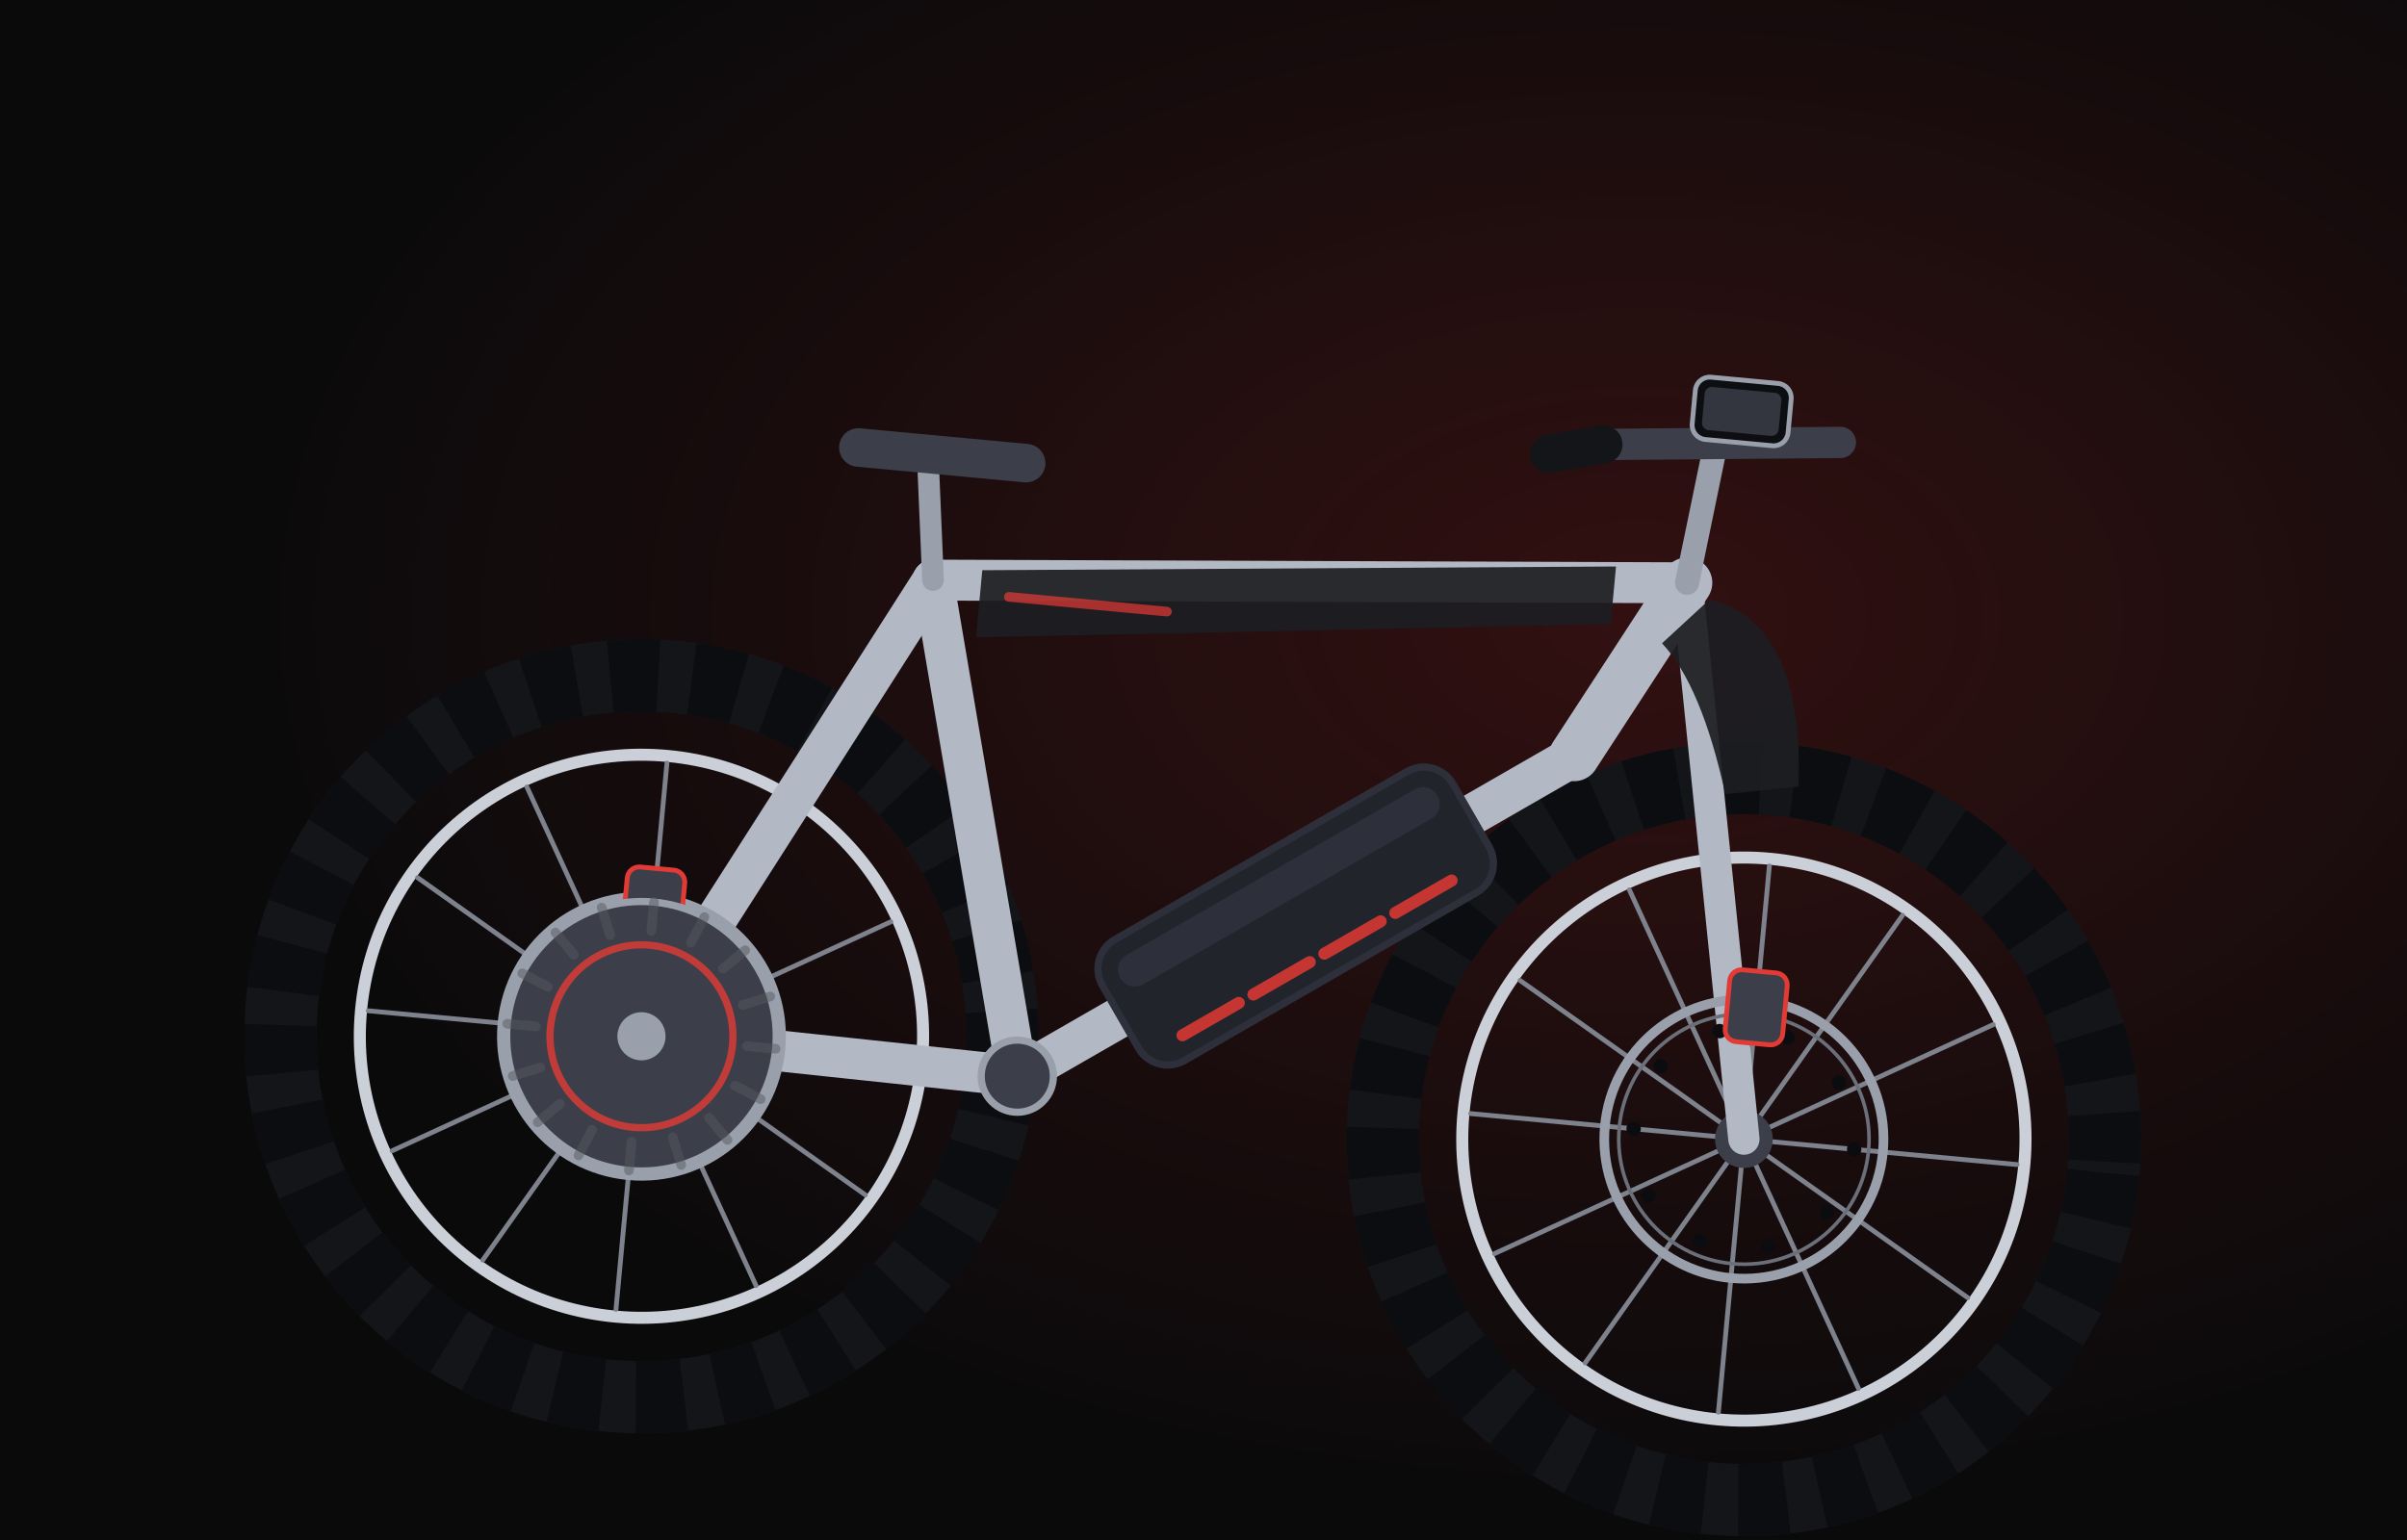
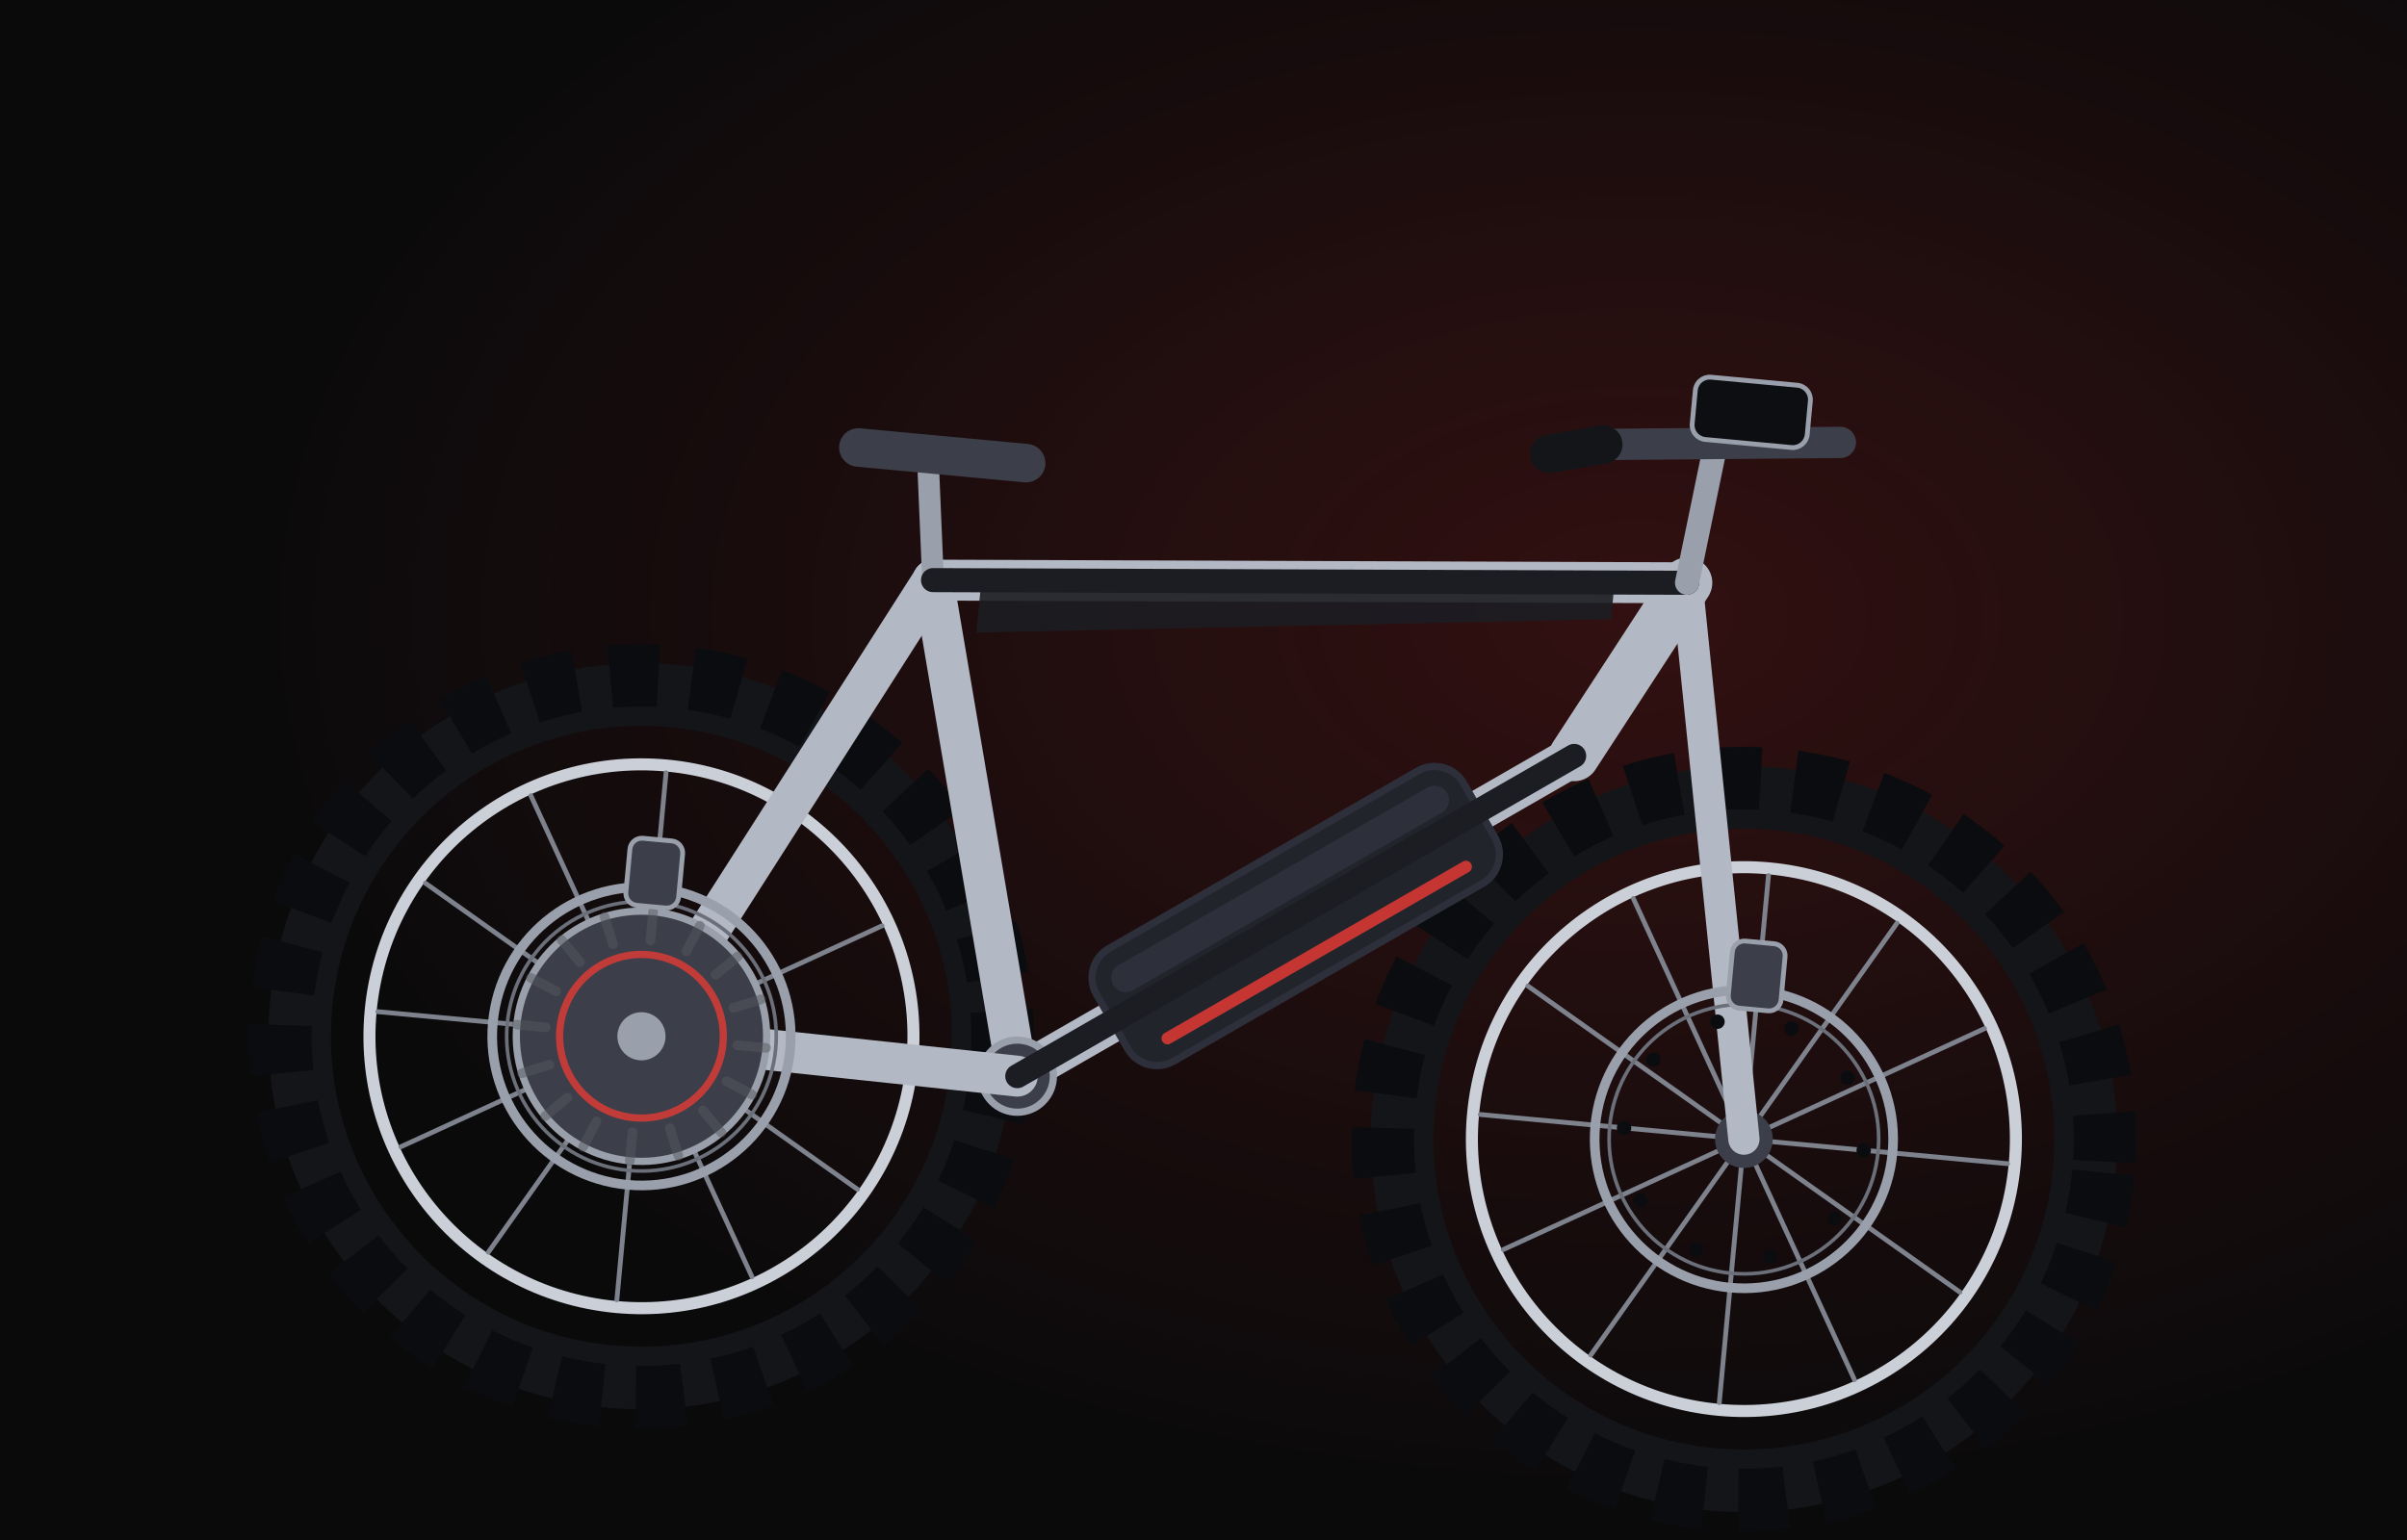
<svg xmlns="http://www.w3.org/2000/svg" viewBox="0 0 1000 640" width="1000" height="640">
  <defs>
    <radialGradient id="glow" cx="67.9%" cy="40%" r="58%">
      <stop offset="0%" stop-color="#d42a28" stop-opacity="0.20" />
      <stop offset="100%" stop-color="#d42a28" stop-opacity="0" />
    </radialGradient>
    <linearGradient id="sweep" x1="0" y1="0" x2="1" y2="0">
      <stop offset="0%" stop-color="#ffffff" stop-opacity="0" />
      <stop offset="50%" stop-color="#ffffff" stop-opacity="0.10" />
      <stop offset="55%" stop-color="#d42a28" stop-opacity="0.25" />
      <stop offset="100%" stop-color="#d42a28" stop-opacity="0" />
    </linearGradient>
  </defs>
  <rect width="1000" height="640" fill="#0a0a0b" />
  <rect width="1000" height="640" fill="url(#glow)" />
  <g transform="translate(500 350) rotate(5.33) scale(1.000) translate(-500 -350)">
+     <g opacity="1.000" transform="translate(0 0.0)" />
    <g opacity="1.000" transform="translate(0 0.0)">
-       <circle cx="275" cy="452" r="150" fill="none" stroke="#141519" stroke-width="30" />
-       <circle cx="275" cy="452" r="150" fill="none" stroke="#0c0d10" stroke-width="30" stroke-dasharray="20 14" />
-       <circle cx="275" cy="452" r="117" fill="none" stroke="#cbd0d8" stroke-width="5" />
-       <line x1="275" y1="452" x2="389" y2="452" stroke="#7d828d" stroke-width="2" stroke-linecap="round" />
-       <line x1="275" y1="452" x2="373.727" y2="509" stroke="#7d828d" stroke-width="2" stroke-linecap="round" />
-       <line x1="275" y1="452" x2="332" y2="550.727" stroke="#7d828d" stroke-width="2" stroke-linecap="round" />
-       <line x1="275" y1="452" x2="275" y2="566" stroke="#7d828d" stroke-width="2" stroke-linecap="round" />
-       <line x1="275" y1="452" x2="218" y2="550.727" stroke="#7d828d" stroke-width="2" stroke-linecap="round" />
-       <line x1="275" y1="452" x2="176.273" y2="509" stroke="#7d828d" stroke-width="2" stroke-linecap="round" />
-       <line x1="275" y1="452" x2="161" y2="452" stroke="#7d828d" stroke-width="2" stroke-linecap="round" />
-       <line x1="275" y1="452" x2="176.273" y2="395" stroke="#7d828d" stroke-width="2" stroke-linecap="round" />
-       <line x1="275" y1="452" x2="218" y2="353.273" stroke="#7d828d" stroke-width="2" stroke-linecap="round" />
-       <line x1="275" y1="452" x2="275" y2="338" stroke="#7d828d" stroke-width="2" stroke-linecap="round" />
-       <line x1="275" y1="452" x2="332" y2="353.273" stroke="#7d828d" stroke-width="2" stroke-linecap="round" />
-       <line x1="275" y1="452" x2="373.727" y2="395" stroke="#7d828d" stroke-width="2" stroke-linecap="round" />
+       <circle cx="275" cy="452" r="142" fill="none" stroke="#141519" stroke-width="26" />
+       <circle cx="275" cy="452" r="113" fill="none" stroke="#cbd0d8" stroke-width="5" />
+       <line x1="275" y1="452" x2="385" y2="452" stroke="#7d828d" stroke-width="2" stroke-linecap="round" />
+       <line x1="275" y1="452" x2="370.263" y2="507" stroke="#7d828d" stroke-width="2" stroke-linecap="round" />
+       <line x1="275" y1="452" x2="330" y2="547.263" stroke="#7d828d" stroke-width="2" stroke-linecap="round" />
+       <line x1="275" y1="452" x2="275" y2="562" stroke="#7d828d" stroke-width="2" stroke-linecap="round" />
+       <line x1="275" y1="452" x2="220" y2="547.263" stroke="#7d828d" stroke-width="2" stroke-linecap="round" />
+       <line x1="275" y1="452" x2="179.737" y2="507" stroke="#7d828d" stroke-width="2" stroke-linecap="round" />
+       <line x1="275" y1="452" x2="165" y2="452" stroke="#7d828d" stroke-width="2" stroke-linecap="round" />
+       <line x1="275" y1="452" x2="179.737" y2="397" stroke="#7d828d" stroke-width="2" stroke-linecap="round" />
+       <line x1="275" y1="452" x2="220" y2="356.737" stroke="#7d828d" stroke-width="2" stroke-linecap="round" />
+       <line x1="275" y1="452" x2="275" y2="342" stroke="#7d828d" stroke-width="2" stroke-linecap="round" />
+       <line x1="275" y1="452" x2="330" y2="356.737" stroke="#7d828d" stroke-width="2" stroke-linecap="round" />
+       <line x1="275" y1="452" x2="370.263" y2="397" stroke="#7d828d" stroke-width="2" stroke-linecap="round" />
      <circle cx="275" cy="452" r="12" fill="#3c3f49" />
-       <circle cx="735" cy="452" r="150" fill="none" stroke="#141519" stroke-width="30" />
-       <circle cx="735" cy="452" r="150" fill="none" stroke="#0c0d10" stroke-width="30" stroke-dasharray="20 14" />
-       <circle cx="735" cy="452" r="117" fill="none" stroke="#cbd0d8" stroke-width="5" />
-       <line x1="735" y1="452" x2="849" y2="452" stroke="#7d828d" stroke-width="2" stroke-linecap="round" />
-       <line x1="735" y1="452" x2="833.727" y2="509" stroke="#7d828d" stroke-width="2" stroke-linecap="round" />
-       <line x1="735" y1="452" x2="792" y2="550.727" stroke="#7d828d" stroke-width="2" stroke-linecap="round" />
-       <line x1="735" y1="452" x2="735" y2="566" stroke="#7d828d" stroke-width="2" stroke-linecap="round" />
-       <line x1="735" y1="452" x2="678" y2="550.727" stroke="#7d828d" stroke-width="2" stroke-linecap="round" />
-       <line x1="735" y1="452" x2="636.273" y2="509" stroke="#7d828d" stroke-width="2" stroke-linecap="round" />
-       <line x1="735" y1="452" x2="621" y2="452" stroke="#7d828d" stroke-width="2" stroke-linecap="round" />
-       <line x1="735" y1="452" x2="636.273" y2="395" stroke="#7d828d" stroke-width="2" stroke-linecap="round" />
-       <line x1="735" y1="452" x2="678" y2="353.273" stroke="#7d828d" stroke-width="2" stroke-linecap="round" />
-       <line x1="735" y1="452" x2="735" y2="338" stroke="#7d828d" stroke-width="2" stroke-linecap="round" />
-       <line x1="735" y1="452" x2="792" y2="353.273" stroke="#7d828d" stroke-width="2" stroke-linecap="round" />
-       <line x1="735" y1="452" x2="833.727" y2="395" stroke="#7d828d" stroke-width="2" stroke-linecap="round" />
+       <circle cx="735" cy="452" r="142" fill="none" stroke="#141519" stroke-width="26" />
+       <circle cx="735" cy="452" r="113" fill="none" stroke="#cbd0d8" stroke-width="5" />
+       <line x1="735" y1="452" x2="845" y2="452" stroke="#7d828d" stroke-width="2" stroke-linecap="round" />
+       <line x1="735" y1="452" x2="830.263" y2="507" stroke="#7d828d" stroke-width="2" stroke-linecap="round" />
+       <line x1="735" y1="452" x2="790" y2="547.263" stroke="#7d828d" stroke-width="2" stroke-linecap="round" />
+       <line x1="735" y1="452" x2="735" y2="562" stroke="#7d828d" stroke-width="2" stroke-linecap="round" />
+       <line x1="735" y1="452" x2="680" y2="547.263" stroke="#7d828d" stroke-width="2" stroke-linecap="round" />
+       <line x1="735" y1="452" x2="639.737" y2="507" stroke="#7d828d" stroke-width="2" stroke-linecap="round" />
+       <line x1="735" y1="452" x2="625" y2="452" stroke="#7d828d" stroke-width="2" stroke-linecap="round" />
+       <line x1="735" y1="452" x2="639.737" y2="397" stroke="#7d828d" stroke-width="2" stroke-linecap="round" />
+       <line x1="735" y1="452" x2="680" y2="356.737" stroke="#7d828d" stroke-width="2" stroke-linecap="round" />
+       <line x1="735" y1="452" x2="735" y2="342" stroke="#7d828d" stroke-width="2" stroke-linecap="round" />
+       <line x1="735" y1="452" x2="790" y2="356.737" stroke="#7d828d" stroke-width="2" stroke-linecap="round" />
+       <line x1="735" y1="452" x2="830.263" y2="397" stroke="#7d828d" stroke-width="2" stroke-linecap="round" />
      <circle cx="735" cy="452" r="12" fill="#3c3f49" />
+     </g>
+     <g opacity="1.000" transform="translate(0 0.0)">
+       <circle cx="275" cy="452" r="150" fill="none" stroke="#0b0c0f" stroke-width="26" stroke-dasharray="20 14" />
+       <circle cx="735" cy="452" r="150" fill="none" stroke="#0b0c0f" stroke-width="26" stroke-dasharray="20 14" />
    </g>
    <g opacity="1.000" transform="translate(0 0.0)">
      <line x1="432" y1="454" x2="650" y2="300" stroke="#b3b9c4" stroke-width="17" stroke-linecap="round" />
      <line x1="378" y1="252" x2="690" y2="224" stroke="#b3b9c4" stroke-width="17" stroke-linecap="round" />
      <line x1="432" y1="454" x2="378" y2="252" stroke="#b3b9c4" stroke-width="17" stroke-linecap="round" />
      <line x1="650" y1="300" x2="690" y2="224" stroke="#b3b9c4" stroke-width="21" stroke-linecap="round" />
+       <line x1="690" y1="224" x2="735" y2="452" stroke="#b3b9c4" stroke-width="13" stroke-linecap="round" />
+       <circle cx="432" cy="454" r="15" fill="#3c3f49" stroke="#9aa0ab" stroke-width="3" />
      <line x1="432" y1="454" x2="275" y2="452" stroke="#b3b9c4" stroke-width="17" stroke-linecap="round" />
      <line x1="275" y1="452" x2="378" y2="252" stroke="#b3b9c4" stroke-width="17" stroke-linecap="round" />
-       <line x1="690" y1="224" x2="735" y2="452" stroke="#b3b9c4" stroke-width="13" stroke-linecap="round" />
+     </g>
+     <g opacity="1.000" transform="translate(0 0.0)">
      <line x1="378" y1="252" x2="372" y2="208" stroke="#9aa0ab" stroke-width="9" stroke-linecap="round" />
      <rect x="334" y="192" width="86" height="16" rx="8" fill="#3c3f49" />
-       <circle cx="432" cy="454" r="15" fill="#3c3f49" stroke="#9aa0ab" stroke-width="3" />
    </g>
    <g opacity="1.000" transform="translate(0 0.0)">
-       <circle cx="735" cy="452" r="58" fill="none" stroke="#9aa0ab" stroke-width="4" />
-       <circle cx="735" cy="452" r="52" fill="none" stroke="#6b6f79" stroke-width="1.5" />
-       <circle cx="781" cy="452" r="3" fill="#0b0c0f" />
-       <circle cx="772.215" cy="479.038" r="3" fill="#0b0c0f" />
-       <circle cx="749.215" cy="495.749" r="3" fill="#0b0c0f" />
-       <circle cx="720.785" cy="495.749" r="3" fill="#0b0c0f" />
-       <circle cx="697.785" cy="479.038" r="3" fill="#0b0c0f" />
-       <circle cx="689" cy="452" r="3" fill="#0b0c0f" />
-       <circle cx="697.785" cy="424.962" r="3" fill="#0b0c0f" />
-       <circle cx="720.785" cy="408.251" r="3" fill="#0b0c0f" />
-       <circle cx="749.215" cy="408.251" r="3" fill="#0b0c0f" />
-       <circle cx="772.215" cy="424.962" r="3" fill="#0b0c0f" />
-       <rect x="723" y="382" width="24" height="30" rx="5" fill="#3c3f49" stroke="#e23a34" stroke-width="2" />
-       <circle cx="275" cy="452" r="58" fill="none" stroke="#9aa0ab" stroke-width="4" />
-       <circle cx="275" cy="452" r="52" fill="none" stroke="#6b6f79" stroke-width="1.5" />
-       <circle cx="321" cy="452" r="3" fill="#0b0c0f" />
-       <circle cx="312.215" cy="479.038" r="3" fill="#0b0c0f" />
-       <circle cx="289.215" cy="495.749" r="3" fill="#0b0c0f" />
-       <circle cx="260.785" cy="495.749" r="3" fill="#0b0c0f" />
-       <circle cx="237.785" cy="479.038" r="3" fill="#0b0c0f" />
-       <circle cx="229" cy="452" r="3" fill="#0b0c0f" />
-       <circle cx="237.785" cy="424.962" r="3" fill="#0b0c0f" />
-       <circle cx="260.785" cy="408.251" r="3" fill="#0b0c0f" />
-       <circle cx="289.215" cy="408.251" r="3" fill="#0b0c0f" />
-       <circle cx="312.215" cy="424.962" r="3" fill="#0b0c0f" />
-       <rect x="263" y="382" width="24" height="30" rx="5" fill="#3c3f49" stroke="#e23a34" stroke-width="2" />
+       <circle cx="735" cy="452" r="62" fill="none" stroke="#9aa0ab" stroke-width="4" />
+       <circle cx="735" cy="452" r="56" fill="none" stroke="#6b6f79" stroke-width="1.5" />
+       <circle cx="785" cy="452" r="3" fill="#0b0c0f" />
+       <circle cx="775.451" cy="481.389" r="3" fill="#0b0c0f" />
+       <circle cx="750.451" cy="499.553" r="3" fill="#0b0c0f" />
+       <circle cx="719.549" cy="499.553" r="3" fill="#0b0c0f" />
+       <circle cx="694.549" cy="481.389" r="3" fill="#0b0c0f" />
+       <circle cx="685" cy="452" r="3" fill="#0b0c0f" />
+       <circle cx="694.549" cy="422.611" r="3" fill="#0b0c0f" />
+       <circle cx="719.549" cy="404.447" r="3" fill="#0b0c0f" />
+       <circle cx="750.451" cy="404.447" r="3" fill="#0b0c0f" />
+       <circle cx="775.451" cy="422.611" r="3" fill="#0b0c0f" />
+       <circle cx="275" cy="452" r="62" fill="none" stroke="#9aa0ab" stroke-width="4" />
+       <circle cx="275" cy="452" r="56" fill="none" stroke="#6b6f79" stroke-width="1.5" />
+       <circle cx="325" cy="452" r="3" fill="#0b0c0f" />
+       <circle cx="315.451" cy="481.389" r="3" fill="#0b0c0f" />
+       <circle cx="290.451" cy="499.553" r="3" fill="#0b0c0f" />
+       <circle cx="259.549" cy="499.553" r="3" fill="#0b0c0f" />
+       <circle cx="234.549" cy="481.389" r="3" fill="#0b0c0f" />
+       <circle cx="225" cy="452" r="3" fill="#0b0c0f" />
+       <circle cx="234.549" cy="422.611" r="3" fill="#0b0c0f" />
+       <circle cx="259.549" cy="404.447" r="3" fill="#0b0c0f" />
+       <circle cx="290.451" cy="404.447" r="3" fill="#0b0c0f" />
+       <circle cx="315.451" cy="422.611" r="3" fill="#0b0c0f" />
    </g>
    <g opacity="1.000" transform="translate(0 0.0)">
      <g transform="translate(541 377) rotate(-35.23823)">
-         <rect x="-84" y="-29" width="168" height="58" rx="14" fill="#22242c" stroke="#2d303a" stroke-width="3" />
-         <rect x="-76" y="-21" width="152" height="14" rx="7" fill="#2d303a" />
-         <rect x="-68" y="17" width="32" height="5" rx="2.5" fill="#e23a34" opacity="0.85" />
-         <rect x="-34" y="17" width="32" height="5" rx="2.5" fill="#e23a34" opacity="0.85" />
-         <rect x="0" y="17" width="32" height="5" rx="2.5" fill="#e23a34" opacity="0.85" />
-         <rect x="34" y="17" width="32" height="5" rx="2.5" fill="#e23a34" opacity="0.85" />
+         <rect x="-88" y="-27" width="176" height="54" rx="14" fill="#22242c" stroke="#2d303a" stroke-width="3" />
+         <rect x="-80" y="-19" width="160" height="12" rx="6" fill="#2d303a" />
+         <rect x="-74" y="15" width="148" height="5" rx="2.5" fill="#e23a34" opacity="0.85" />
      </g>
    </g>
    <g opacity="1.000" transform="translate(0 0.0)">
-       <circle cx="275" cy="452" r="56" fill="#3c3f49" stroke="#9aa0ab" stroke-width="3" />
-       <line x1="319" y1="452" x2="331" y2="452" stroke="#54586180" stroke-width="4" stroke-linecap="round" />
-       <line x1="315.651" y1="468.838" x2="326.737" y2="473.43" stroke="#54586180" stroke-width="4" stroke-linecap="round" />
-       <line x1="306.113" y1="483.113" x2="314.598" y2="491.598" stroke="#54586180" stroke-width="4" stroke-linecap="round" />
-       <line x1="291.838" y1="492.651" x2="296.43" y2="503.737" stroke="#54586180" stroke-width="4" stroke-linecap="round" />
-       <line x1="275" y1="496" x2="275" y2="508" stroke="#54586180" stroke-width="4" stroke-linecap="round" />
-       <line x1="258.162" y1="492.651" x2="253.57" y2="503.737" stroke="#54586180" stroke-width="4" stroke-linecap="round" />
-       <line x1="243.887" y1="483.113" x2="235.402" y2="491.598" stroke="#54586180" stroke-width="4" stroke-linecap="round" />
-       <line x1="234.349" y1="468.838" x2="223.263" y2="473.43" stroke="#54586180" stroke-width="4" stroke-linecap="round" />
-       <line x1="231" y1="452" x2="219" y2="452" stroke="#54586180" stroke-width="4" stroke-linecap="round" />
-       <line x1="234.349" y1="435.162" x2="223.263" y2="430.57" stroke="#54586180" stroke-width="4" stroke-linecap="round" />
-       <line x1="243.887" y1="420.887" x2="235.402" y2="412.402" stroke="#54586180" stroke-width="4" stroke-linecap="round" />
-       <line x1="258.162" y1="411.349" x2="253.57" y2="400.263" stroke="#54586180" stroke-width="4" stroke-linecap="round" />
-       <line x1="275" y1="408" x2="275" y2="396" stroke="#54586180" stroke-width="4" stroke-linecap="round" />
-       <line x1="291.838" y1="411.349" x2="296.43" y2="400.263" stroke="#54586180" stroke-width="4" stroke-linecap="round" />
-       <line x1="306.113" y1="420.887" x2="314.598" y2="412.402" stroke="#54586180" stroke-width="4" stroke-linecap="round" />
-       <line x1="315.651" y1="435.162" x2="326.737" y2="430.57" stroke="#54586180" stroke-width="4" stroke-linecap="round" />
-       <circle cx="275" cy="452" r="38" fill="none" stroke="#e23a34" stroke-width="3" opacity="0.8" />
+       <circle cx="275" cy="452" r="52" fill="#3c3f49" stroke="#9aa0ab" stroke-width="3" />
+       <line x1="315" y1="452" x2="327" y2="452" stroke="#54586180" stroke-width="4" stroke-linecap="round" />
+       <line x1="311.955" y1="467.307" x2="323.042" y2="471.9" stroke="#54586180" stroke-width="4" stroke-linecap="round" />
+       <line x1="303.284" y1="480.284" x2="311.77" y2="488.77" stroke="#54586180" stroke-width="4" stroke-linecap="round" />
+       <line x1="290.307" y1="488.955" x2="294.9" y2="500.042" stroke="#54586180" stroke-width="4" stroke-linecap="round" />
+       <line x1="275" y1="492" x2="275" y2="504" stroke="#54586180" stroke-width="4" stroke-linecap="round" />
+       <line x1="259.693" y1="488.955" x2="255.1" y2="500.042" stroke="#54586180" stroke-width="4" stroke-linecap="round" />
+       <line x1="246.716" y1="480.284" x2="238.23" y2="488.77" stroke="#54586180" stroke-width="4" stroke-linecap="round" />
+       <line x1="238.045" y1="467.307" x2="226.958" y2="471.9" stroke="#54586180" stroke-width="4" stroke-linecap="round" />
+       <line x1="235" y1="452" x2="223" y2="452" stroke="#54586180" stroke-width="4" stroke-linecap="round" />
+       <line x1="238.045" y1="436.693" x2="226.958" y2="432.1" stroke="#54586180" stroke-width="4" stroke-linecap="round" />
+       <line x1="246.716" y1="423.716" x2="238.23" y2="415.23" stroke="#54586180" stroke-width="4" stroke-linecap="round" />
+       <line x1="259.693" y1="415.045" x2="255.1" y2="403.958" stroke="#54586180" stroke-width="4" stroke-linecap="round" />
+       <line x1="275" y1="412" x2="275" y2="400" stroke="#54586180" stroke-width="4" stroke-linecap="round" />
+       <line x1="290.307" y1="415.045" x2="294.9" y2="403.958" stroke="#54586180" stroke-width="4" stroke-linecap="round" />
+       <line x1="303.284" y1="423.716" x2="311.77" y2="415.23" stroke="#54586180" stroke-width="4" stroke-linecap="round" />
+       <line x1="311.955" y1="436.693" x2="323.042" y2="432.1" stroke="#54586180" stroke-width="4" stroke-linecap="round" />
+       <circle cx="275" cy="452" r="34" fill="none" stroke="#e23a34" stroke-width="3" opacity="0.8" />
      <circle cx="275" cy="452" r="10" fill="#9aa0ab" />
    </g>
    <g opacity="1.000" transform="translate(0 0.0)">
-       <path d="M398 246 L660 220 L660 244 L398 274 Z" fill="#1c1d22" opacity="0.92" />
-       <path d="M700 230 q40 6 44 74 l-30 6 q-14 -44 -32 -60 Z" fill="#1c1d22" opacity="0.92" />
-       <rect x="408" y="254" width="70" height="4" rx="2" fill="#e23a34" opacity="0.7" />
+       <rect x="723" y="370" width="22" height="28" rx="5" fill="#3c3f49" stroke="#9aa0ab" stroke-width="2" />
+       <rect x="263" y="370" width="22" height="28" rx="5" fill="#3c3f49" stroke="#9aa0ab" stroke-width="2" />
    </g>
+     <g opacity="1.000" transform="translate(0 0.0)">
+       <line x1="432" y1="454" x2="650" y2="300" stroke="#1c1d22" stroke-width="10" stroke-linecap="round" />
+       <line x1="378" y1="252" x2="690" y2="224" stroke="#1c1d22" stroke-width="10" stroke-linecap="round" />
+       <path d="M398 248 L660 222 L660 242 L398 272 Z" fill="#1c1d22" opacity="0.9" />
+     </g>
+     <g opacity="1.000" transform="translate(0 0.0)" />
+     <g opacity="1.000" transform="translate(0 0.0)" />
    <g opacity="1.000" transform="translate(0 0.0)">
      <line x1="690" y1="224" x2="696" y2="170" stroke="#9aa0ab" stroke-width="10" stroke-linecap="round" />
      <line x1="650" y1="170" x2="748" y2="160" stroke="#3c3f49" stroke-width="13" stroke-linecap="round" />
      <line x1="650" y1="170" x2="628" y2="176" stroke="#141519" stroke-width="16" stroke-linecap="round" />
-       <rect x="686" y="138" width="40" height="26" rx="6" fill="#0d0e12" stroke="#9aa0ab" stroke-width="2" />
-       <rect x="690" y="142" width="32" height="18" rx="3" fill="#33363f" opacity="1" />
+       <rect x="686" y="138" width="48" height="26" rx="6" fill="#0d0e12" stroke="#9aa0ab" stroke-width="2" />
    </g>
  </g>
  <g transform="translate(1248 0) skewX(-12)">
    <rect x="-90" y="-100" width="180" height="840" fill="url(#sweep)" />
  </g>
</svg>
